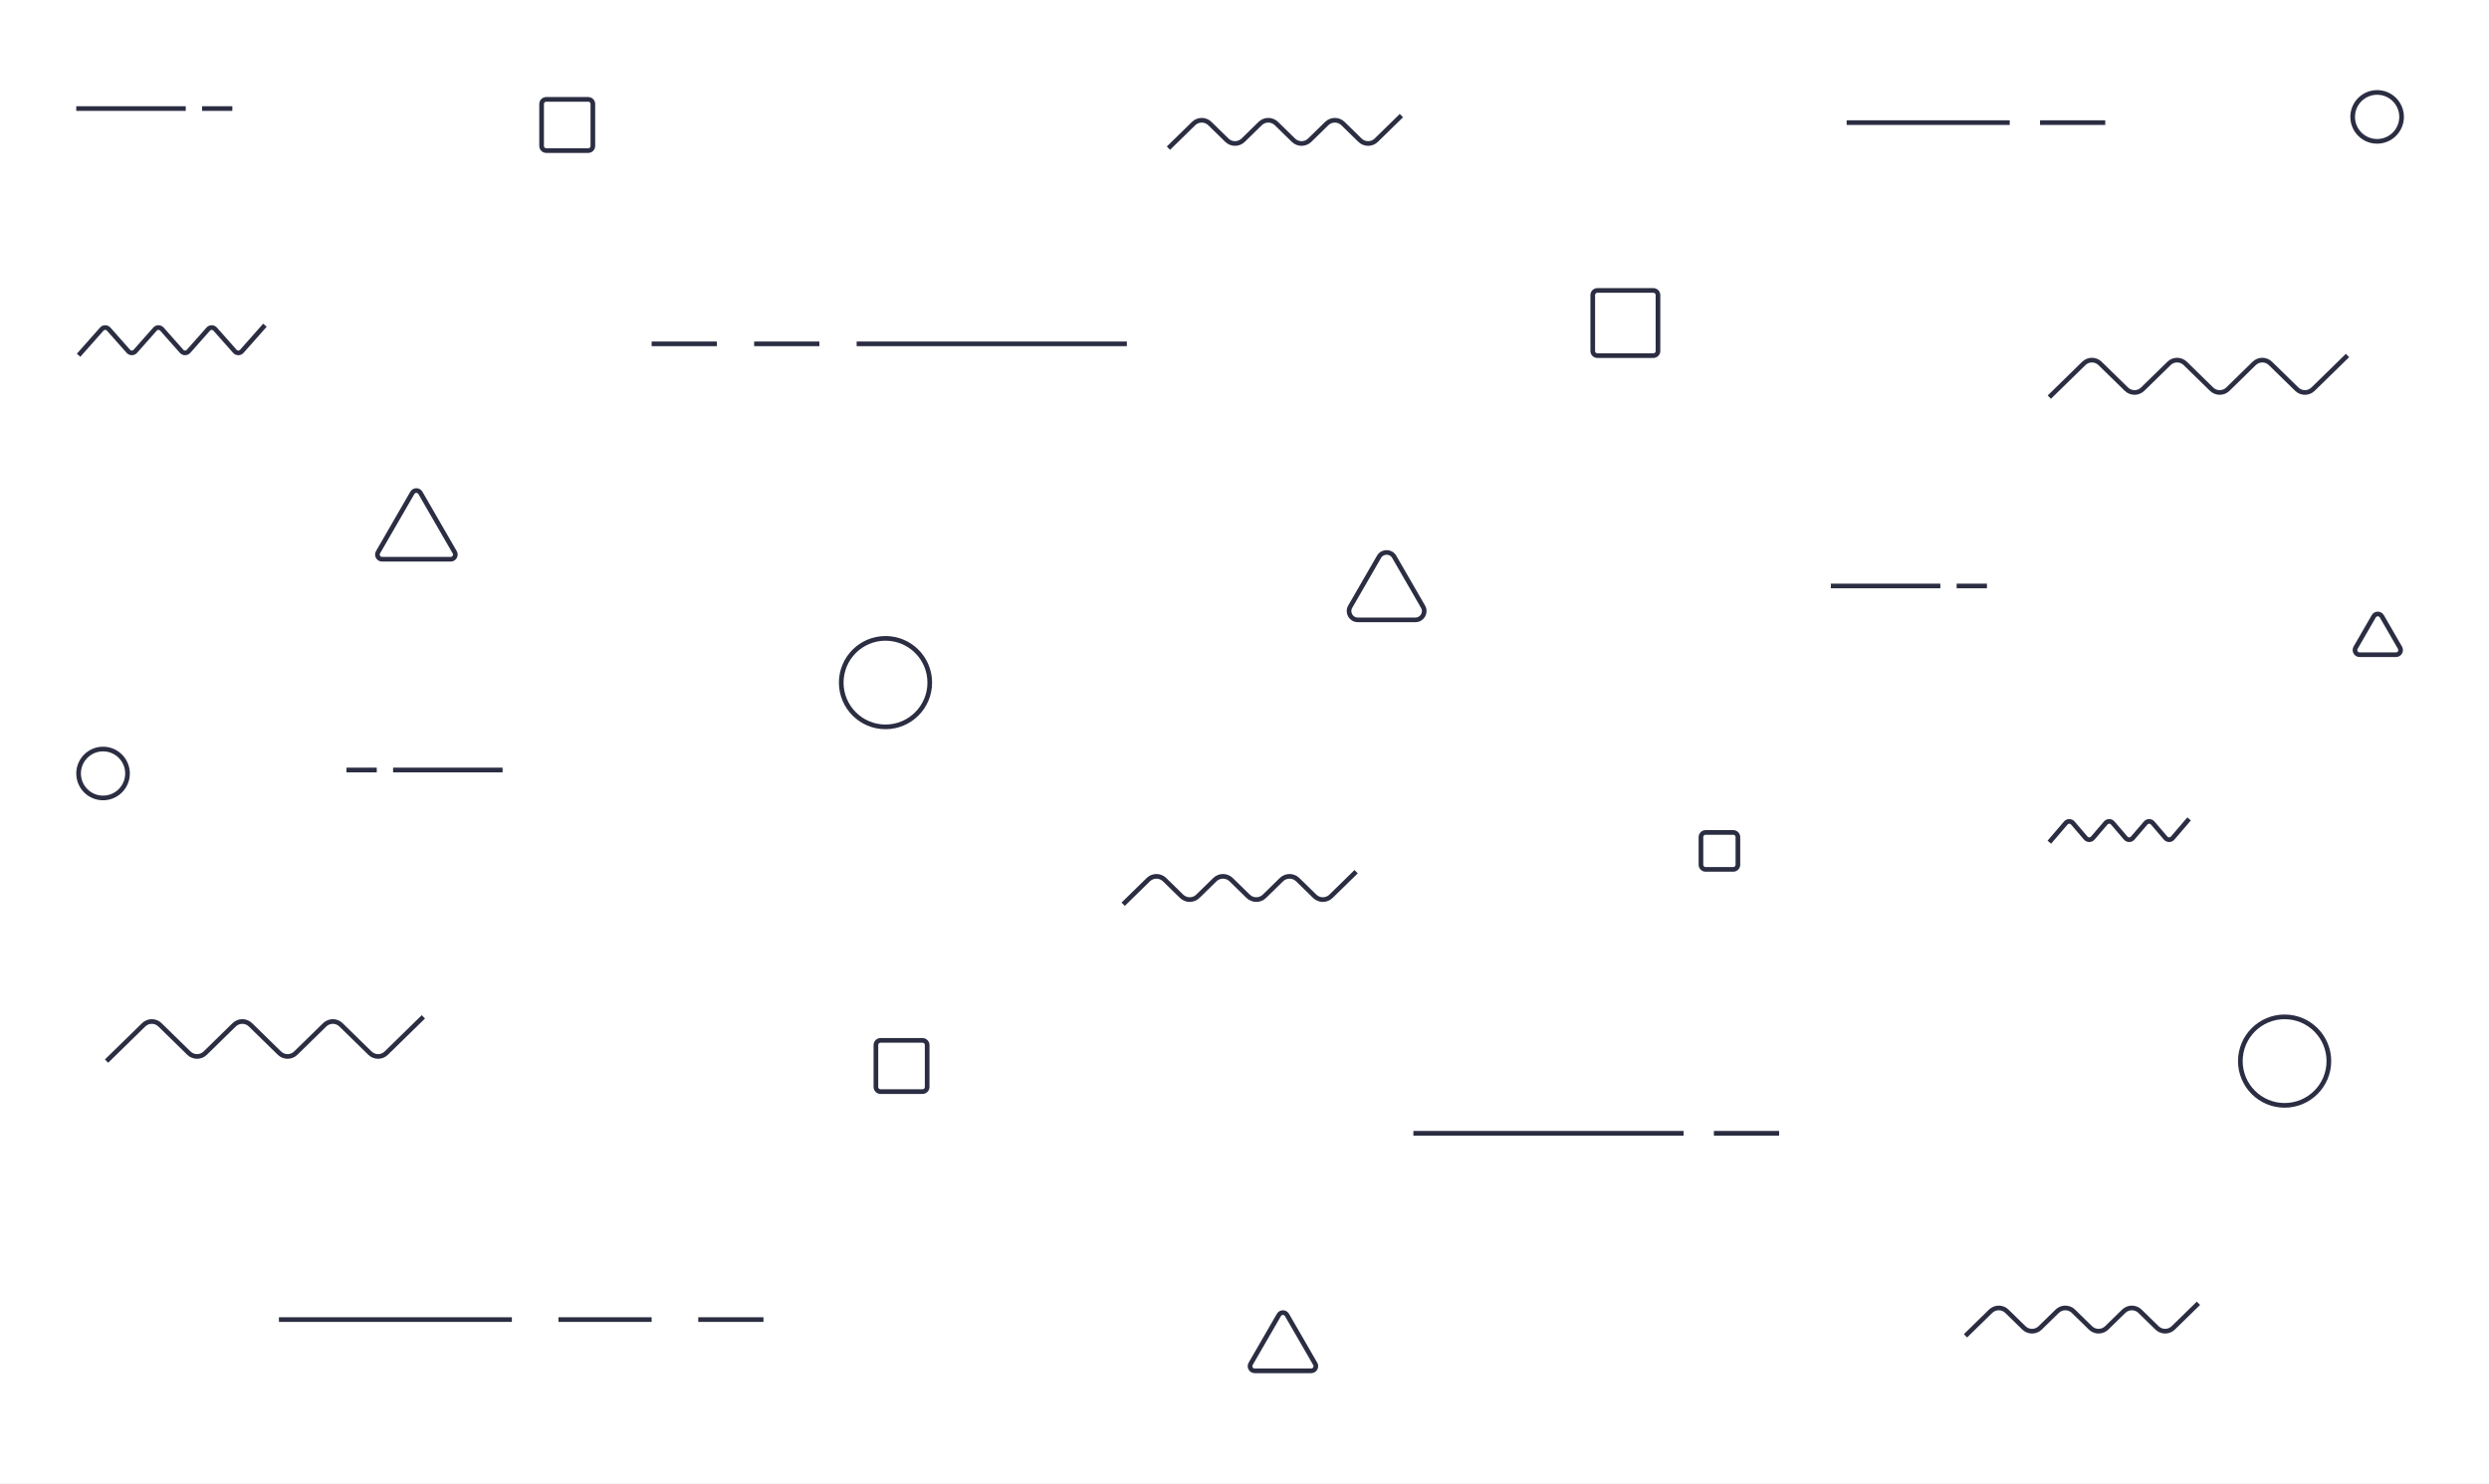
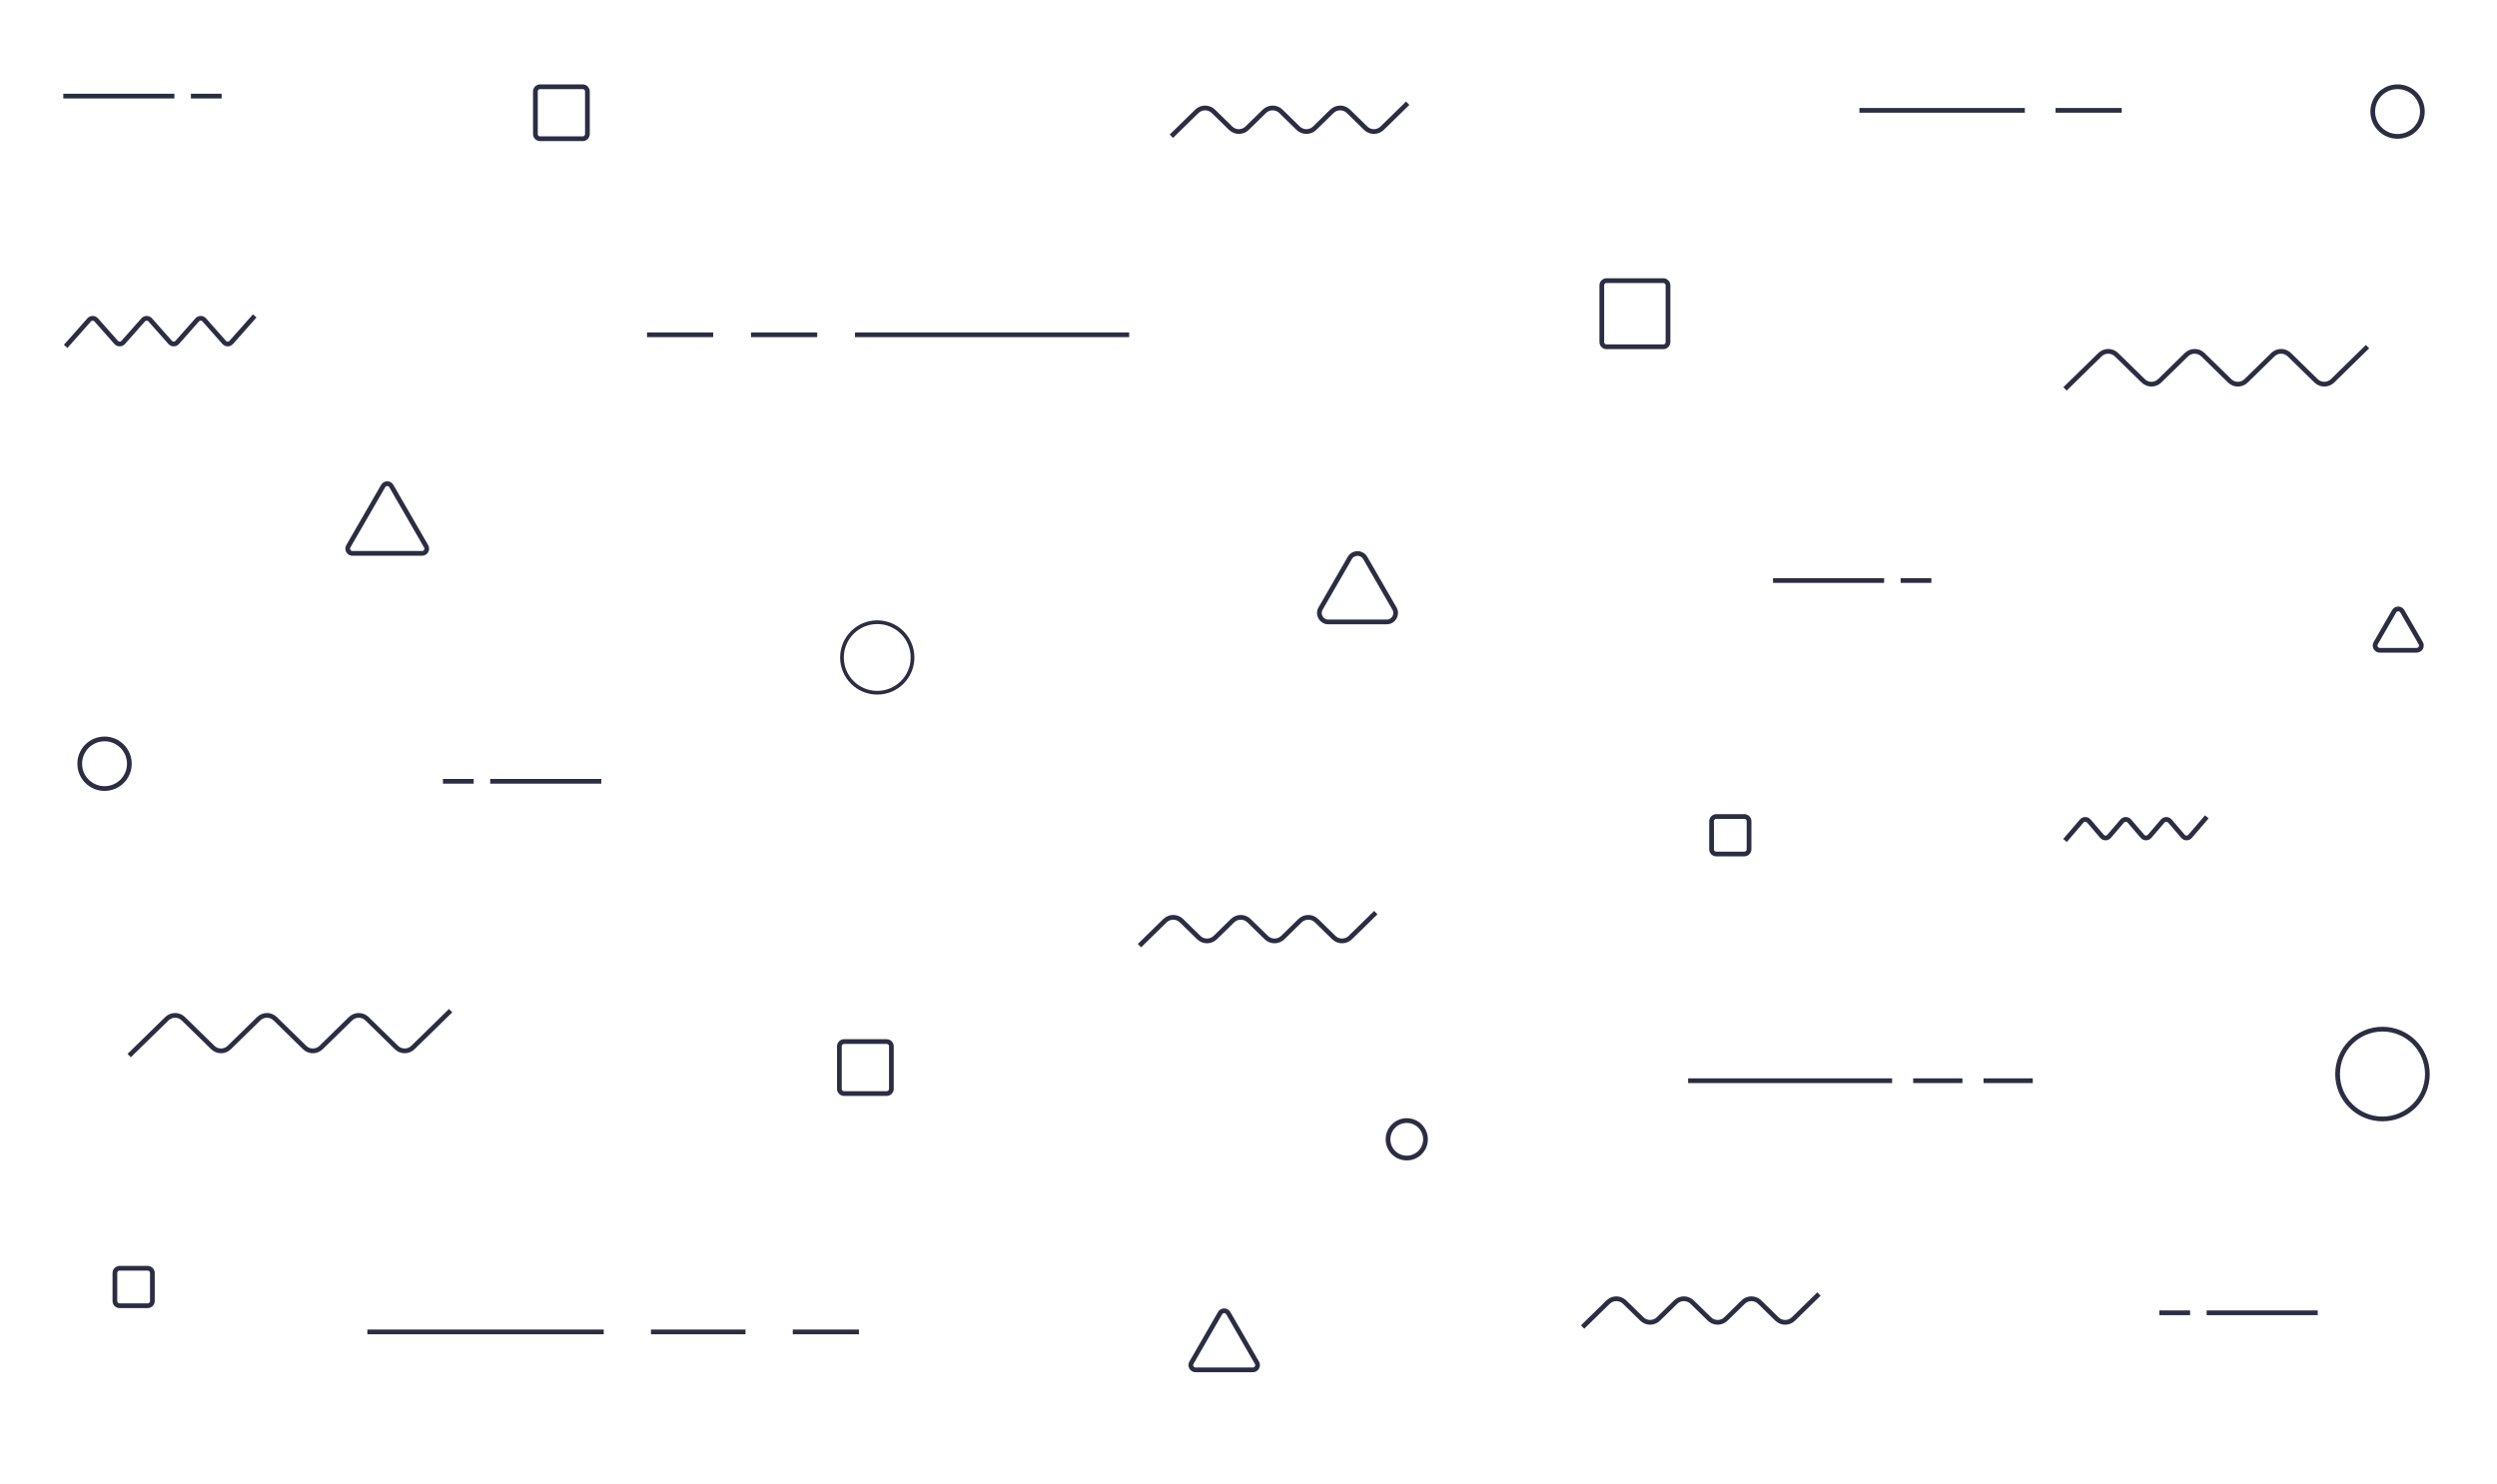
- <svg xmlns="http://www.w3.org/2000/svg" width="359" height="214" viewBox="0 0 359 214" fill="none">
-   <rect width="359" height="214" fill="white" />
-   <path d="M295.585 57.295L300.555 52.436C301.207 51.797 302.251 51.797 302.904 52.436L306.698 56.147C307.351 56.785 308.395 56.785 309.048 56.147L312.842 52.436C313.495 51.797 314.539 51.797 315.191 52.436L318.986 56.147C319.639 56.785 320.682 56.785 321.335 56.147L325.13 52.436C325.783 51.797 326.826 51.797 327.479 52.436L331.274 56.147C331.927 56.785 332.97 56.785 333.623 56.147L338.592 51.287" stroke="#2B2D42" stroke-width="0.672" />
-   <path d="M168.532 21.374L172.158 17.828C172.811 17.19 173.854 17.19 174.507 17.828L176.958 20.225C177.611 20.863 178.654 20.863 179.307 20.225L181.758 17.828C182.41 17.19 183.454 17.19 184.107 17.828L186.557 20.225C187.21 20.863 188.254 20.863 188.907 20.225L191.357 17.828C192.01 17.19 193.054 17.19 193.706 17.828L196.157 20.225C196.81 20.863 197.853 20.863 198.506 20.225L202.132 16.68" stroke="#2B2D42" stroke-width="0.672" />
-   <path d="M162 130.461L165.625 126.915C166.278 126.277 167.322 126.277 167.974 126.915L170.425 129.312C171.078 129.95 172.121 129.95 172.774 129.312L175.225 126.915C175.878 126.277 176.921 126.277 177.574 126.915L180.025 129.312C180.678 129.95 181.721 129.95 182.374 129.312L184.825 126.915C185.478 126.277 186.521 126.277 187.174 126.915L189.625 129.312C190.278 129.95 191.321 129.95 191.974 129.312L195.599 125.767" stroke="#2B2D42" stroke-width="0.672" />
-   <path d="M283.49 192.73L287.115 189.185C287.768 188.546 288.811 188.546 289.464 189.185L291.915 191.581C292.568 192.22 293.611 192.22 294.264 191.581L296.715 189.185C297.367 188.546 298.411 188.546 299.064 189.185L301.514 191.581C302.167 192.22 303.211 192.22 303.864 191.581L306.314 189.185C306.967 188.546 308.011 188.546 308.664 189.185L311.114 191.581C311.767 192.22 312.81 192.22 313.463 191.581L317.089 188.036" stroke="#2B2D42" stroke-width="0.672" />
-   <path d="M15.368 153.093L20.721 147.858C21.374 147.219 22.418 147.219 23.07 147.858L27.249 151.944C27.902 152.583 28.945 152.583 29.598 151.944L33.777 147.858C34.43 147.219 35.473 147.219 36.126 147.858L40.305 151.944C40.958 152.583 42.001 152.583 42.654 151.944L46.833 147.858C47.486 147.219 48.529 147.219 49.182 147.858L53.361 151.944C54.013 152.583 55.057 152.583 55.71 151.944L61.063 146.709" stroke="#2B2D42" stroke-width="0.672" />
-   <path d="M11.336 51.254L14.673 47.487C14.94 47.185 15.412 47.185 15.679 47.487L18.513 50.686C18.78 50.988 19.252 50.988 19.519 50.686L22.353 47.487C22.62 47.185 23.091 47.185 23.359 47.487L26.193 50.686C26.46 50.988 26.931 50.988 27.199 50.686L30.033 47.487C30.3 47.185 30.771 47.185 31.039 47.487L33.873 50.686C34.14 50.988 34.611 50.988 34.879 50.686L38.215 46.919" stroke="#2B2D42" stroke-width="0.672" />
-   <path d="M295.585 121.509L297.955 118.745C298.223 118.432 298.707 118.432 298.975 118.745L300.835 120.914C301.103 121.227 301.587 121.227 301.855 120.914L303.715 118.745C303.983 118.432 304.467 118.432 304.735 118.745L306.595 120.914C306.863 121.227 307.347 121.227 307.615 120.914L309.475 118.745C309.743 118.432 310.227 118.432 310.495 118.745L312.355 120.914C312.623 121.227 313.107 121.227 313.375 120.914L315.745 118.149" stroke="#2B2D42" stroke-width="0.672" />
-   <path d="M59.473 71.111C59.732 70.663 60.378 70.663 60.637 71.111L65.584 79.678C65.842 80.126 65.519 80.686 65.001 80.686H55.108C54.591 80.686 54.268 80.126 54.526 79.678L59.473 71.111Z" stroke="#2B2D42" stroke-width="0.672" />
-   <path d="M184.462 189.716C184.721 189.268 185.367 189.268 185.626 189.716L189.7 196.772C189.958 197.22 189.635 197.78 189.118 197.78H180.97C180.453 197.78 180.13 197.22 180.388 196.772L184.462 189.716Z" stroke="#2B2D42" stroke-width="0.672" />
-   <path d="M342.378 88.918C342.637 88.47 343.283 88.47 343.542 88.918L346.161 93.454C346.42 93.902 346.096 94.462 345.579 94.462H340.341C339.824 94.462 339.501 93.902 339.759 93.454L342.378 88.918Z" stroke="#2B2D42" stroke-width="0.672" />
-   <path d="M198.904 80.334C199.391 79.491 200.609 79.491 201.096 80.334L205.252 87.534C205.739 88.377 205.131 89.432 204.157 89.432H195.843C194.869 89.432 194.261 88.377 194.748 87.534L198.904 80.334Z" stroke="#2B2D42" stroke-width="0.67" />
-   <circle cx="329.52" cy="153.093" r="6.384" stroke="#2B2D42" stroke-width="0.672" />
-   <circle cx="127.72" cy="98.486" r="6.384" stroke="#2B2D42" stroke-width="0.672" />
-   <circle cx="14.864" cy="111.597" r="3.528" stroke="#2B2D42" stroke-width="0.672" />
-   <circle cx="342.864" cy="16.864" r="3.528" stroke="#2B2D42" stroke-width="0.672" />
-   <line x1="56.695" y1="111.094" x2="72.487" y2="111.094" stroke="#2B2D42" stroke-width="0.672" stroke-linejoin="round" />
-   <line x1="49.975" y1="111.094" x2="54.343" y2="111.094" stroke="#2B2D42" stroke-width="0.672" stroke-linejoin="round" />
-   <line y1="-0.336" x2="15.792" y2="-0.336" transform="matrix(-1 0 0 1 279.865 84.8779)" stroke="#2B2D42" stroke-width="0.672" stroke-linejoin="round" />
-   <line y1="-0.336" x2="4.368" y2="-0.336" transform="matrix(-1 0 0 1 286.585 84.8779)" stroke="#2B2D42" stroke-width="0.672" stroke-linejoin="round" />
-   <line y1="-0.336" x2="15.792" y2="-0.336" transform="matrix(-1 0 0 1 26.7916 16)" stroke="#2B2D42" stroke-width="0.672" stroke-linejoin="round" />
-   <line y1="-0.336" x2="4.368" y2="-0.336" transform="matrix(-1 0 0 1 33.5114 16)" stroke="#2B2D42" stroke-width="0.672" stroke-linejoin="round" />
-   <line x1="123.557" y1="49.606" x2="162.532" y2="49.606" stroke="#2B2D42" stroke-width="0.672" stroke-linejoin="round" />
-   <line x1="108.774" y1="49.606" x2="118.182" y2="49.606" stroke="#2B2D42" stroke-width="0.672" stroke-linejoin="round" />
-   <line x1="93.99" y1="49.606" x2="103.398" y2="49.606" stroke="#2B2D42" stroke-width="0.672" stroke-linejoin="round" />
-   <line y1="-0.336" x2="38.975" y2="-0.336" transform="matrix(-1 0 0 1 242.835 163.844)" stroke="#2B2D42" stroke-width="0.672" stroke-linejoin="round" />
-   <line y1="-0.336" x2="9.408" y2="-0.336" transform="matrix(-1 0 0 1 256.61 163.844)" stroke="#2B2D42" stroke-width="0.672" stroke-linejoin="round" />
-   <line y1="-0.336" x2="33.599" y2="-0.336" transform="matrix(-1 0 0 1 73.8304 190.723)" stroke="#2B2D42" stroke-width="0.672" stroke-linejoin="round" />
-   <line y1="-0.336" x2="9.408" y2="-0.336" transform="matrix(-1 0 0 1 110.118 190.723)" stroke="#2B2D42" stroke-width="0.672" stroke-linejoin="round" />
-   <line y1="-0.336" x2="13.44" y2="-0.336" transform="matrix(-1 0 0 1 93.99 190.723)" stroke="#2B2D42" stroke-width="0.672" stroke-linejoin="round" />
-   <rect x="229.731" y="41.903" width="9.408" height="9.408" rx="0.672" stroke="#2B2D42" stroke-width="0.672" />
-   <rect x="78.119" y="14.336" width="7.392" height="7.392" rx="0.672" stroke="#2B2D42" stroke-width="0.672" />
-   <rect x="126.336" y="150.103" width="7.392" height="7.392" rx="0.672" stroke="#2B2D42" stroke-width="0.672" />
-   <rect x="245.336" y="120.103" width="5.328" height="5.328" rx="0.672" stroke="#2B2D42" stroke-width="0.672" />
-   <line y1="-0.336" x2="23.519" y2="-0.336" transform="matrix(-1 0 0 1 289.874 18.0244)" stroke="#2B2D42" stroke-width="0.672" stroke-linejoin="round" />
-   <line y1="-0.336" x2="9.408" y2="-0.336" transform="matrix(-1 0 0 1 303.649 18.0244)" stroke="#2B2D42" stroke-width="0.672" stroke-linejoin="round" />
+ <svg xmlns="http://www.w3.org/2000/svg" width="355" height="211" viewBox="0 0 355 211" fill="none">
+   <rect width="355" height="211" fill="white" />
+   <path d="M293.585 55.295L298.554 50.436C299.207 49.797 300.251 49.797 300.904 50.436L304.698 54.147C305.351 54.785 306.395 54.785 307.047 54.147L310.842 50.436C311.495 49.797 312.538 49.797 313.191 50.436L316.986 54.147C317.639 54.785 318.682 54.785 319.335 54.147L323.13 50.436C323.783 49.797 324.826 49.797 325.479 50.436L329.274 54.147C329.927 54.785 330.97 54.785 331.623 54.147L336.592 49.287" stroke="#2B2D42" stroke-width="0.672" />
+   <path d="M166.532 19.374L170.158 15.828C170.811 15.19 171.854 15.19 172.507 15.828L174.958 18.225C175.611 18.863 176.654 18.863 177.307 18.225L179.758 15.828C180.41 15.19 181.454 15.19 182.107 15.828L184.557 18.225C185.21 18.863 186.254 18.863 186.907 18.225L189.357 15.828C190.01 15.19 191.054 15.19 191.706 15.828L194.157 18.225C194.81 18.863 195.853 18.863 196.506 18.225L200.132 14.68" stroke="#2B2D42" stroke-width="0.672" />
+   <path d="M162 134.461L165.625 130.915C166.278 130.277 167.322 130.277 167.974 130.915L170.425 133.312C171.078 133.95 172.121 133.95 172.774 133.312L175.225 130.915C175.878 130.277 176.921 130.277 177.574 130.915L180.025 133.312C180.678 133.95 181.721 133.95 182.374 133.312L184.825 130.915C185.478 130.277 186.521 130.277 187.174 130.915L189.625 133.312C190.278 133.95 191.321 133.95 191.974 133.312L195.599 129.767" stroke="#2B2D42" stroke-width="0.672" />
+   <path d="M225 188.694L228.625 185.149C229.278 184.51 230.322 184.51 230.974 185.149L233.425 187.545C234.078 188.184 235.121 188.184 235.774 187.545L238.225 185.149C238.878 184.51 239.921 184.51 240.574 185.149L243.025 187.545C243.678 188.184 244.721 188.184 245.374 187.545L247.825 185.149C248.478 184.51 249.521 184.51 250.174 185.149L252.625 187.545C253.278 188.184 254.321 188.184 254.974 187.545L258.599 184" stroke="#2B2D42" stroke-width="0.672" />
+   <path d="M18.368 150.093L23.721 144.858C24.374 144.219 25.417 144.219 26.07 144.858L30.249 148.944C30.902 149.583 31.945 149.583 32.598 148.944L36.777 144.858C37.43 144.219 38.473 144.219 39.126 144.858L43.305 148.944C43.958 149.583 45.001 149.583 45.654 148.944L49.833 144.858C50.485 144.219 51.529 144.219 52.182 144.858L56.36 148.944C57.013 149.583 58.057 149.583 58.71 148.944L64.063 143.709" stroke="#2B2D42" stroke-width="0.672" />
+   <path d="M9.336 49.254L12.673 45.487C12.94 45.185 13.412 45.185 13.679 45.487L16.513 48.686C16.78 48.988 17.252 48.988 17.519 48.686L20.353 45.487C20.62 45.185 21.091 45.185 21.359 45.487L24.193 48.686C24.46 48.988 24.931 48.988 25.199 48.686L28.033 45.487C28.3 45.185 28.771 45.185 29.039 45.487L31.872 48.686C32.14 48.988 32.611 48.988 32.879 48.686L36.215 44.919" stroke="#2B2D42" stroke-width="0.672" />
+   <path d="M293.585 119.509L295.955 116.745C296.223 116.432 296.707 116.432 296.975 116.745L298.835 118.914C299.103 119.227 299.587 119.227 299.855 118.914L301.715 116.745C301.983 116.432 302.467 116.432 302.735 116.745L304.595 118.914C304.863 119.227 305.347 119.227 305.615 118.914L307.475 116.745C307.743 116.432 308.227 116.432 308.495 116.745L310.355 118.914C310.623 119.227 311.107 119.227 311.375 118.914L313.745 116.149" stroke="#2B2D42" stroke-width="0.672" />
+   <path d="M55.637 69.111L60.583 77.678C60.842 78.126 60.519 78.686 60.002 78.686H50.108C49.591 78.686 49.268 78.126 49.526 77.678L54.473 69.111C54.731 68.663 55.378 68.663 55.637 69.111Z" stroke="#2B2D42" stroke-width="0.672" />
+   <path d="M174.626 186.716L178.699 193.772C178.958 194.22 178.635 194.78 178.117 194.78H169.97C169.453 194.78 169.13 194.22 169.388 193.772L173.462 186.716C173.721 186.268 174.367 186.268 174.626 186.716Z" stroke="#2B2D42" stroke-width="0.672" />
+   <path d="M341.542 86.918L344.161 91.454C344.419 91.902 344.096 92.462 343.579 92.462H338.341C337.824 92.462 337.501 91.902 337.759 91.454L340.378 86.918C340.637 86.47 341.283 86.47 341.542 86.918Z" stroke="#2B2D42" stroke-width="0.672" />
+   <path d="M194.096 79.334L198.252 86.534C198.739 87.377 198.131 88.432 197.157 88.432H188.843C187.869 88.432 187.261 87.377 187.748 86.534L191.904 79.334C192.391 78.491 193.609 78.491 194.096 79.334Z" stroke="#2B2D42" stroke-width="0.67" />
+   <circle cx="338.72" cy="152.72" r="6.384" stroke="#2B2D42" stroke-width="0.672" />
+   <circle cx="124.72" cy="93.486" r="5.016" stroke="#2B2D42" stroke-width="0.528" />
+   <circle cx="14.864" cy="108.597" r="3.528" stroke="#2B2D42" stroke-width="0.672" />
+   <circle cx="200" cy="162" r="2.664" stroke="#2B2D42" stroke-width="0.672" />
+   <circle cx="340.864" cy="15.864" r="3.528" stroke="#2B2D42" stroke-width="0.672" />
+   <line x1="69.695" y1="111.094" x2="85.487" y2="111.094" stroke="#2B2D42" stroke-width="0.672" stroke-linejoin="round" />
+   <line x1="62.975" y1="111.094" x2="67.343" y2="111.094" stroke="#2B2D42" stroke-width="0.672" stroke-linejoin="round" />
+   <line x1="313.72" y1="186.664" x2="329.511" y2="186.664" stroke="#2B2D42" stroke-width="0.672" stroke-linejoin="round" />
+   <line x1="307" y1="186.664" x2="311.368" y2="186.664" stroke="#2B2D42" stroke-width="0.672" stroke-linejoin="round" />
+   <line y1="-0.336" x2="15.792" y2="-0.336" transform="matrix(-1 0 0 1 267.865 82.8779)" stroke="#2B2D42" stroke-width="0.672" stroke-linejoin="round" />
+   <line y1="-0.336" x2="4.368" y2="-0.336" transform="matrix(-1 0 0 1 274.585 82.8779)" stroke="#2B2D42" stroke-width="0.672" stroke-linejoin="round" />
+   <line y1="-0.336" x2="15.792" y2="-0.336" transform="matrix(-1 0 0 1 24.7916 14)" stroke="#2B2D42" stroke-width="0.672" stroke-linejoin="round" />
+   <line y1="-0.336" x2="4.368" y2="-0.336" transform="matrix(-1 0 0 1 31.5114 14)" stroke="#2B2D42" stroke-width="0.672" stroke-linejoin="round" />
+   <line x1="121.557" y1="47.606" x2="160.532" y2="47.606" stroke="#2B2D42" stroke-width="0.672" stroke-linejoin="round" />
+   <line x1="106.774" y1="47.606" x2="116.182" y2="47.606" stroke="#2B2D42" stroke-width="0.672" stroke-linejoin="round" />
+   <line x1="91.99" y1="47.606" x2="101.398" y2="47.606" stroke="#2B2D42" stroke-width="0.672" stroke-linejoin="round" />
+   <line y1="-0.336" x2="29" y2="-0.336" transform="matrix(-1 0 0 1 269 154)" stroke="#2B2D42" stroke-width="0.672" stroke-linejoin="round" />
+   <line y1="-0.336" x2="7" y2="-0.336" transform="matrix(-1 0 0 1 279 154)" stroke="#2B2D42" stroke-width="0.672" stroke-linejoin="round" />
+   <line y1="-0.336" x2="7" y2="-0.336" transform="matrix(-1 0 0 1 289 154)" stroke="#2B2D42" stroke-width="0.672" stroke-linejoin="round" />
+   <line y1="-0.336" x2="33.599" y2="-0.336" transform="matrix(-1 0 0 1 85.8306 189.723)" stroke="#2B2D42" stroke-width="0.672" stroke-linejoin="round" />
+   <line y1="-0.336" x2="9.408" y2="-0.336" transform="matrix(-1 0 0 1 122.118 189.723)" stroke="#2B2D42" stroke-width="0.672" stroke-linejoin="round" />
+   <line y1="-0.336" x2="13.44" y2="-0.336" transform="matrix(-1 0 0 1 105.99 189.723)" stroke="#2B2D42" stroke-width="0.672" stroke-linejoin="round" />
+   <rect x="227.731" y="39.903" width="9.408" height="9.408" rx="0.672" stroke="#2B2D42" stroke-width="0.672" />
+   <rect x="76.119" y="12.336" width="7.392" height="7.392" rx="0.672" stroke="#2B2D42" stroke-width="0.672" />
+   <rect x="119.336" y="148.103" width="7.392" height="7.392" rx="0.672" stroke="#2B2D42" stroke-width="0.672" />
+   <rect x="243.336" y="116.103" width="5.328" height="5.328" rx="0.672" stroke="#2B2D42" stroke-width="0.672" />
+   <rect x="16.336" y="180.336" width="5.328" height="5.328" rx="0.672" stroke="#2B2D42" stroke-width="0.672" />
+   <line y1="-0.336" x2="23.519" y2="-0.336" transform="matrix(-1 0 0 1 287.873 16.0244)" stroke="#2B2D42" stroke-width="0.672" stroke-linejoin="round" />
+   <line y1="-0.336" x2="9.408" y2="-0.336" transform="matrix(-1 0 0 1 301.649 16.0244)" stroke="#2B2D42" stroke-width="0.672" stroke-linejoin="round" />
</svg>
